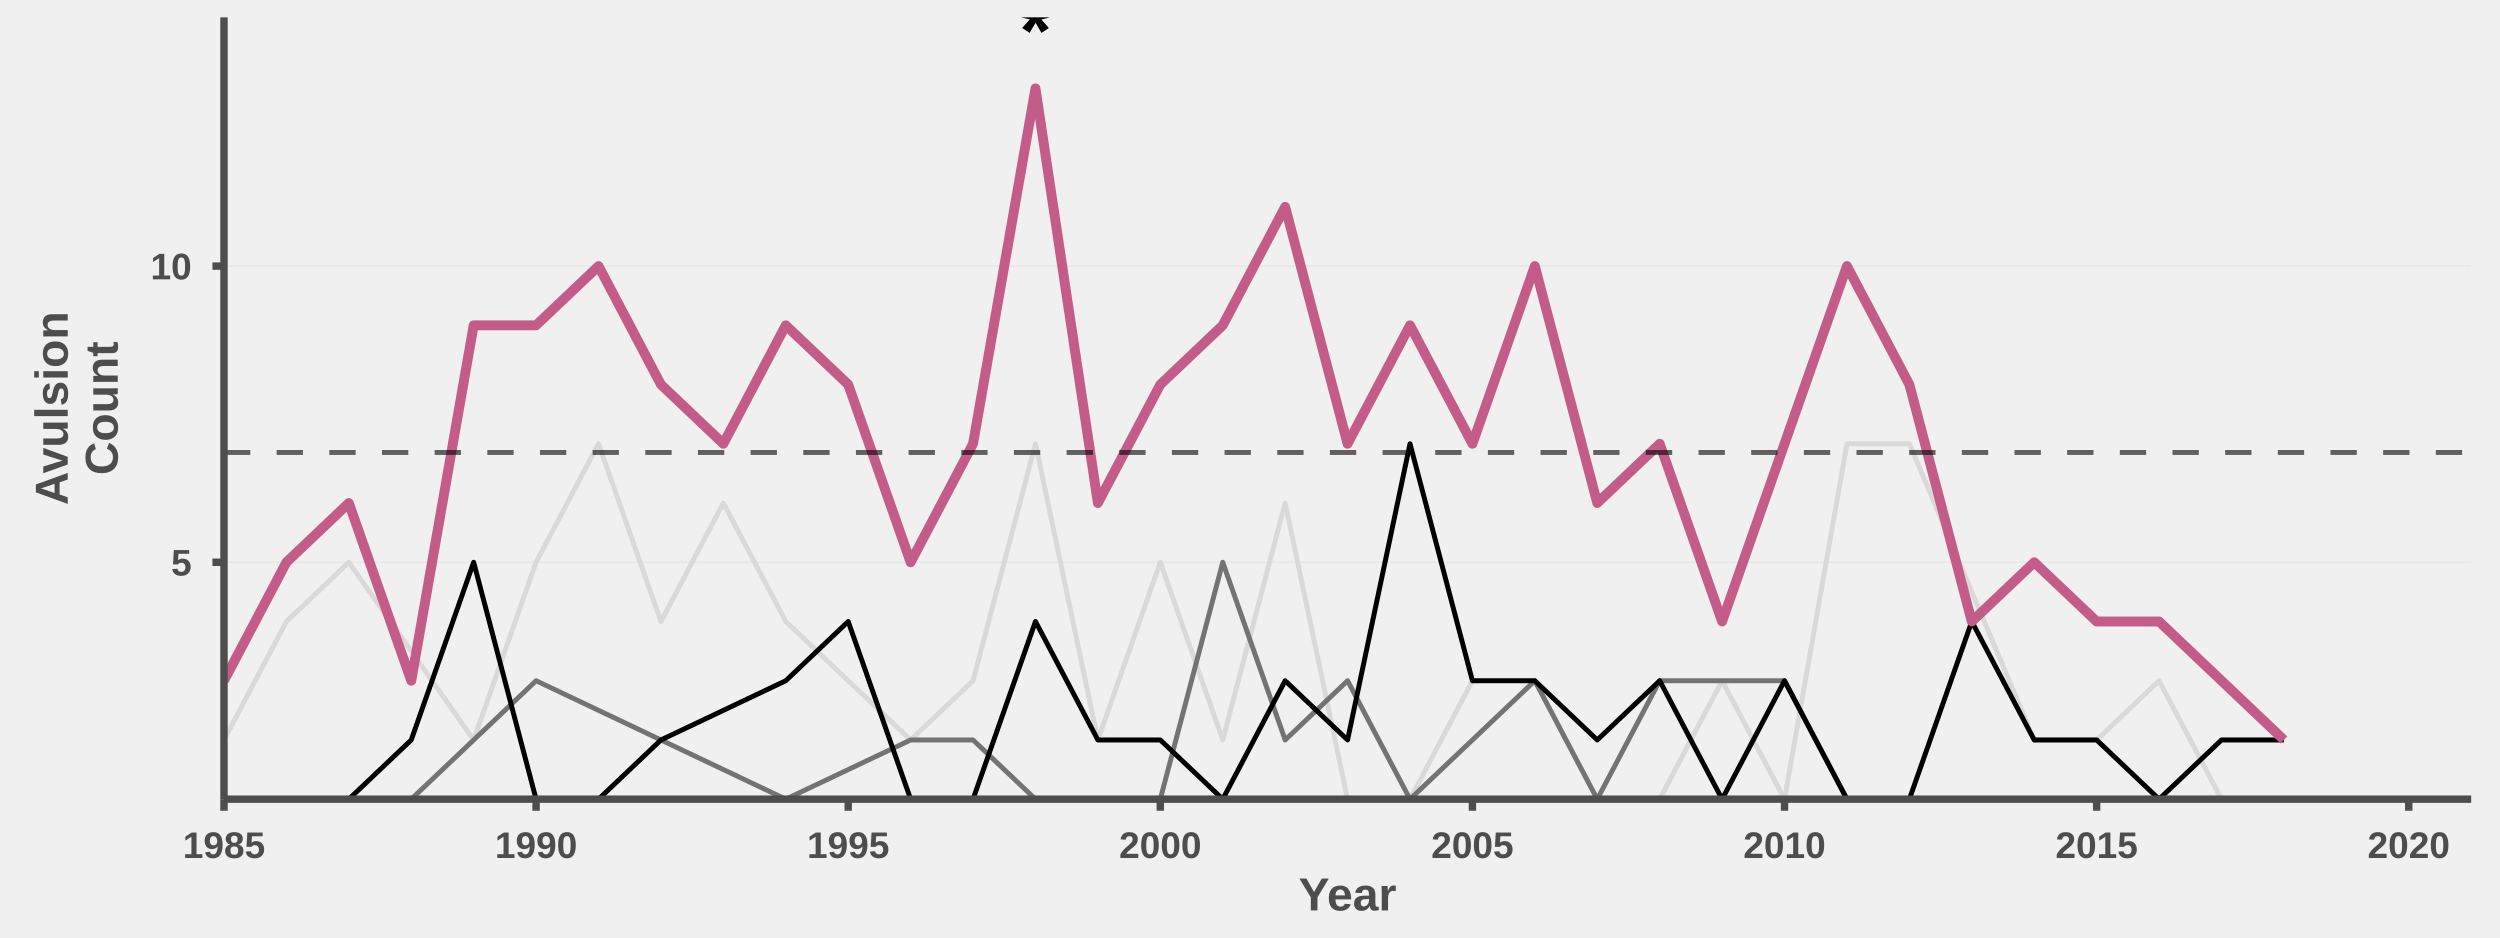
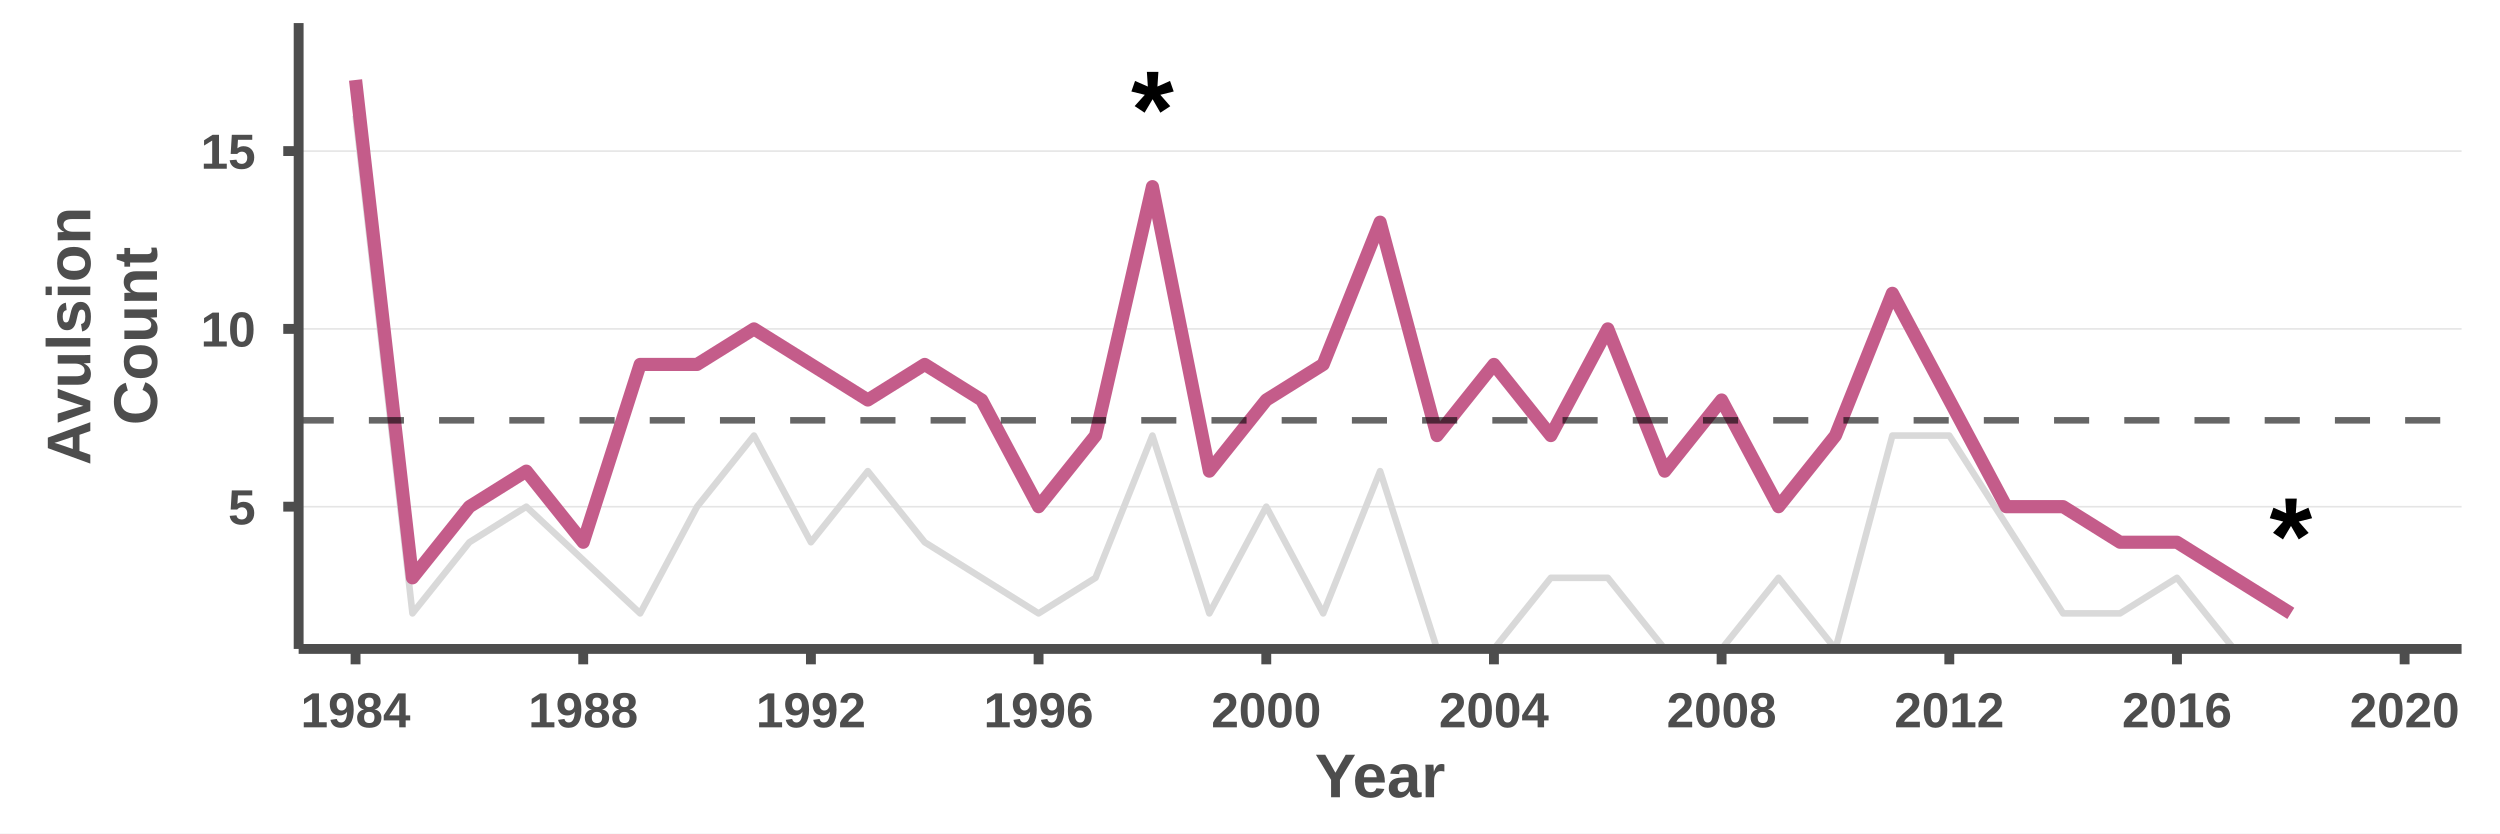
- <svg xmlns="http://www.w3.org/2000/svg" width="864.00pt" height="324.00pt" viewBox="0 0 864.00 324.00">
+ <svg xmlns="http://www.w3.org/2000/svg" width="648.00pt" height="216.00pt" viewBox="0 0 648.00 216.00">
  <g class="svglite">
    <defs>
      <style type="text/css">
    .svglite line, .svglite polyline, .svglite polygon, .svglite path, .svglite rect, .svglite circle {
      fill: none;
      stroke: #000000;
      stroke-linecap: round;
      stroke-linejoin: round;
      stroke-miterlimit: 10.00;
    }
    .svglite text {
      white-space: pre;
    }
    .svglite g.glyphgroup path {
      fill: inherit;
      stroke: none;
    }
  </style>
    </defs>
-     <rect width="100%" height="100%" style="stroke: none; fill: none;" />
+     <rect width="100%" height="100%" style="stroke: none; fill: #FFFFFF;" />
    <defs>
-       <clipPath id="cpMC4wMHw4NjQuMDB8MC4wMHwzMjQuMDA=">
-         <rect x="0.00" y="0.00" width="864.00" height="324.00" />
+       <clipPath id="cpMC4wMHw2NDguMDB8MC4wMHwyMTYuMDA=">
+         <rect x="0.00" y="0.00" width="648.00" height="216.00" />
      </clipPath>
    </defs>
-     <g clip-path="url(#cpMC4wMHw4NjQuMDB8MC4wMHwzMjQuMDA=)">
-       <rect x="0.00" y="0.00" width="864.00" height="324.00" style="stroke-width: 1.55; stroke: none;" />
+     <g clip-path="url(#cpMC4wMHw2NDguMDB8MC4wMHwyMTYuMDA=)">
+       <rect x="0.00" y="0.00" width="648.00" height="216.00" style="stroke-width: 1.55; stroke: none; fill: #FFFFFF;" />
    </g>
    <defs>
-       <clipPath id="cpNzcuNDF8ODU0LjA0fDUuOTh8Mjc2LjIw">
-         <rect x="77.41" y="5.98" width="776.63" height="270.23" />
+       <clipPath id="cpNzcuNDF8NjM4LjA0fDUuOTh8MTY4LjIw">
+         <rect x="77.41" y="5.98" width="560.63" height="162.23" />
      </clipPath>
    </defs>
-     <g clip-path="url(#cpNzcuNDF8ODU0LjA0fDUuOTh8Mjc2LjIw)">
-       <polyline points="77.41,194.32 854.04,194.32 " style="stroke-width: 0.43; stroke: #E5E5E5; stroke-linecap: butt;" />
-       <polyline points="77.41,91.96 854.04,91.96 " style="stroke-width: 0.43; stroke: #E5E5E5; stroke-linecap: butt;" />
-       <polyline points="77.41,255.73 98.98,214.79 120.55,194.32 163.70,255.73 185.27,194.32 206.85,153.37 228.42,214.79 249.99,173.85 271.56,214.79 293.14,235.26 314.71,255.73 336.28,235.26 357.86,153.37 379.43,255.73 401.00,194.32 422.58,255.73 444.15,173.85 465.72,276.20 487.30,276.20 508.87,235.26 530.44,235.26 552.01,276.20 573.59,276.20 595.16,235.26 616.73,276.20 638.31,153.37 659.88,153.37 703.03,255.73 724.60,255.73 746.17,235.26 767.75,276.20 " style="stroke-width: 1.71; stroke: #D9D9D9; stroke-linecap: butt;" />
-       <polyline points="142.13,276.20 185.27,235.26 228.42,255.73 271.56,276.20 314.71,255.73 336.28,255.73 357.86,276.20 379.43,276.20 401.00,276.20 422.58,194.32 444.15,255.73 465.72,235.26 487.30,276.20 530.44,235.26 552.01,276.20 573.59,235.26 616.73,235.26 638.31,276.20 " style="stroke-width: 1.71; stroke: #737373; stroke-linecap: butt;" />
-       <polyline points="77.41,276.20 120.55,276.20 142.13,255.73 163.70,194.32 185.27,276.20 206.85,276.20 228.42,255.73 271.56,235.26 293.14,214.79 314.71,276.20 336.28,276.20 357.86,214.79 379.43,255.73 401.00,255.73 422.58,276.20 444.15,235.26 465.72,255.73 487.30,153.37 508.87,235.26 530.44,235.26 552.01,255.73 573.59,235.26 595.16,276.20 616.73,235.26 638.31,276.20 659.88,276.20 681.45,214.79 703.03,255.73 724.60,255.73 746.17,276.20 767.75,255.73 789.32,255.73 " style="stroke-width: 1.71; stroke-linecap: butt;" />
-       <polyline points="77.41,235.26 98.98,194.32 120.55,173.85 142.13,235.26 163.70,112.43 185.27,112.43 206.85,91.96 228.42,132.90 249.99,153.37 271.56,112.43 293.14,132.90 314.71,194.32 336.28,153.37 357.86,30.54 379.43,173.85 401.00,132.90 422.58,112.43 444.15,71.49 465.72,153.37 487.30,112.43 508.87,153.37 530.44,91.96 552.01,173.85 573.59,153.37 595.16,214.79 616.73,153.37 638.31,91.96 659.88,132.90 681.45,214.79 703.03,194.32 724.60,214.79 746.17,214.79 767.75,235.26 789.32,255.73 " style="stroke-width: 3.41; stroke: #C45C8A; stroke-linecap: butt;" />
-       <line x1="77.41" y1="156.38" x2="854.04" y2="156.38" style="stroke-width: 1.71; stroke: #000000; stroke-opacity: 0.60; stroke-dasharray: 9.10,9.10; stroke-linecap: butt;" />
-       <text x="357.86" y="20.36" text-anchor="middle" style="font-size: 28.45px; font-weight: bold; font-family: &quot;Arial&quot;;" textLength="11.06px" lengthAdjust="spacingAndGlyphs">*</text>
+     <g clip-path="url(#cpNzcuNDF8NjM4LjA0fDUuOTh8MTY4LjIw)">
+       <polyline points="77.41,131.33 638.04,131.33 " style="stroke-width: 0.43; stroke: #E5E5E5; stroke-linecap: butt;" />
+       <polyline points="77.41,85.25 638.04,85.25 " style="stroke-width: 0.43; stroke: #E5E5E5; stroke-linecap: butt;" />
+       <polyline points="77.41,39.16 638.04,39.16 " style="stroke-width: 0.43; stroke: #E5E5E5; stroke-linecap: butt;" />
+       <polyline points="92.16,29.94 106.91,158.99 121.67,140.55 136.42,131.33 165.93,158.99 180.68,131.33 195.43,112.90 210.19,140.55 224.94,122.12 239.69,140.55 254.45,149.77 269.20,158.99 283.96,149.77 298.71,112.90 313.46,158.99 328.22,131.33 342.97,158.99 357.72,122.12 372.48,168.20 387.23,168.20 401.98,149.77 416.74,149.77 431.49,168.20 446.24,168.20 461.00,149.77 475.75,168.20 490.50,112.90 505.26,112.90 534.76,158.99 549.52,158.99 564.27,149.77 579.02,168.20 " style="stroke-width: 1.71; stroke: #D9D9D9; stroke-linecap: butt;" />
+       <polyline points="92.16,20.73 106.91,149.77 121.67,131.33 136.42,122.12 151.17,140.55 165.93,94.46 180.68,94.46 195.43,85.25 210.19,94.46 224.94,103.68 239.69,94.46 254.45,103.68 269.20,131.33 283.96,112.90 298.71,48.38 313.46,122.12 328.22,103.68 342.97,94.46 357.72,57.59 372.48,112.90 387.23,94.46 401.98,112.90 416.74,85.25 431.49,122.12 446.24,103.68 461.00,131.33 475.75,112.90 490.50,76.03 505.26,103.68 520.01,131.33 534.76,131.33 549.52,140.55 564.27,140.55 579.02,149.77 593.78,158.99 " style="stroke-width: 3.41; stroke: #C45C8A; stroke-linecap: butt;" />
+       <line x1="77.41" y1="108.95" x2="638.04" y2="108.95" style="stroke-width: 1.71; stroke: #000000; stroke-opacity: 0.60; stroke-dasharray: 9.10,9.10; stroke-linecap: butt;" />
+       <text x="92.16" y="10.54" text-anchor="middle" style="font-size: 28.45px; font-weight: bold; font-family: &quot;Arial&quot;;" textLength="22.12px" lengthAdjust="spacingAndGlyphs">**</text>
+       <text x="298.71" y="38.20" text-anchor="middle" style="font-size: 28.45px; font-weight: bold; font-family: &quot;Arial&quot;;" textLength="11.06px" lengthAdjust="spacingAndGlyphs">*</text>
+       <text x="593.78" y="148.81" text-anchor="middle" style="font-size: 28.45px; font-weight: bold; font-family: &quot;Arial&quot;;" textLength="11.06px" lengthAdjust="spacingAndGlyphs">*</text>
    </g>
-     <g clip-path="url(#cpMC4wMHw4NjQuMDB8MC4wMHwzMjQuMDA=)">
-       <polyline points="77.41,276.20 77.41,5.98 " style="stroke-width: 2.56; stroke: #4D4D4D; stroke-linecap: butt;" />
-       <text x="66.25" y="198.90" text-anchor="end" style="font-size: 12.80px; font-weight: bold;fill: #4D4D4D; font-family: &quot;Arial&quot;;" textLength="7.11px" lengthAdjust="spacingAndGlyphs">5</text>
-       <text x="66.25" y="96.54" text-anchor="end" style="font-size: 12.80px; font-weight: bold;fill: #4D4D4D; font-family: &quot;Arial&quot;;" textLength="14.22px" lengthAdjust="spacingAndGlyphs">10</text>
-       <polyline points="73.42,194.32 77.41,194.32 " style="stroke-width: 2.56; stroke: #4D4D4D; stroke-linecap: butt;" />
-       <polyline points="73.42,91.96 77.41,91.96 " style="stroke-width: 2.56; stroke: #4D4D4D; stroke-linecap: butt;" />
-       <polyline points="77.41,276.20 854.04,276.20 " style="stroke-width: 2.56; stroke: #4D4D4D; stroke-linecap: butt;" />
-       <polyline points="77.41,280.19 77.41,276.20 " style="stroke-width: 2.56; stroke: #4D4D4D; stroke-linecap: butt;" />
-       <polyline points="185.27,280.19 185.27,276.20 " style="stroke-width: 2.56; stroke: #4D4D4D; stroke-linecap: butt;" />
-       <polyline points="293.14,280.19 293.14,276.20 " style="stroke-width: 2.56; stroke: #4D4D4D; stroke-linecap: butt;" />
-       <polyline points="401.00,280.19 401.00,276.20 " style="stroke-width: 2.56; stroke: #4D4D4D; stroke-linecap: butt;" />
-       <polyline points="508.87,280.19 508.87,276.20 " style="stroke-width: 2.56; stroke: #4D4D4D; stroke-linecap: butt;" />
-       <polyline points="616.73,280.19 616.73,276.20 " style="stroke-width: 2.56; stroke: #4D4D4D; stroke-linecap: butt;" />
-       <polyline points="724.60,280.19 724.60,276.20 " style="stroke-width: 2.56; stroke: #4D4D4D; stroke-linecap: butt;" />
-       <polyline points="832.46,280.19 832.46,276.20 " style="stroke-width: 2.56; stroke: #4D4D4D; stroke-linecap: butt;" />
-       <text x="77.41" y="296.52" text-anchor="middle" style="font-size: 12.80px; font-weight: bold;fill: #4D4D4D; font-family: &quot;Arial&quot;;" textLength="28.44px" lengthAdjust="spacingAndGlyphs">1985</text>
-       <text x="185.27" y="296.52" text-anchor="middle" style="font-size: 12.80px; font-weight: bold;fill: #4D4D4D; font-family: &quot;Arial&quot;;" textLength="28.44px" lengthAdjust="spacingAndGlyphs">1990</text>
-       <text x="293.14" y="296.52" text-anchor="middle" style="font-size: 12.80px; font-weight: bold;fill: #4D4D4D; font-family: &quot;Arial&quot;;" textLength="28.44px" lengthAdjust="spacingAndGlyphs">1995</text>
-       <text x="401.00" y="296.52" text-anchor="middle" style="font-size: 12.80px; font-weight: bold;fill: #4D4D4D; font-family: &quot;Arial&quot;;" textLength="28.44px" lengthAdjust="spacingAndGlyphs">2000</text>
-       <text x="508.87" y="296.52" text-anchor="middle" style="font-size: 12.80px; font-weight: bold;fill: #4D4D4D; font-family: &quot;Arial&quot;;" textLength="28.44px" lengthAdjust="spacingAndGlyphs">2005</text>
-       <text x="616.73" y="296.52" text-anchor="middle" style="font-size: 12.80px; font-weight: bold;fill: #4D4D4D; font-family: &quot;Arial&quot;;" textLength="28.44px" lengthAdjust="spacingAndGlyphs">2010</text>
-       <text x="724.60" y="296.52" text-anchor="middle" style="font-size: 12.80px; font-weight: bold;fill: #4D4D4D; font-family: &quot;Arial&quot;;" textLength="28.44px" lengthAdjust="spacingAndGlyphs">2015</text>
-       <text x="832.46" y="296.52" text-anchor="middle" style="font-size: 12.80px; font-weight: bold;fill: #4D4D4D; font-family: &quot;Arial&quot;;" textLength="28.44px" lengthAdjust="spacingAndGlyphs">2020</text>
-       <text x="465.72" y="314.65" text-anchor="middle" style="font-size: 16.00px; font-weight: bold;fill: #4D4D4D; font-family: &quot;Arial&quot;;" textLength="33.84px" lengthAdjust="spacingAndGlyphs">Year</text>
-       <text transform="translate(23.41,141.09) rotate(-90)" text-anchor="middle" style="font-size: 16.00px; font-weight: bold;fill: #4D4D4D; font-family: &quot;Arial&quot;;" textLength="67.03px" lengthAdjust="spacingAndGlyphs">Avulsion</text>
-       <text transform="translate(40.69,141.09) rotate(-90)" text-anchor="middle" style="font-size: 16.00px; font-weight: bold;fill: #4D4D4D; font-family: &quot;Arial&quot;;" textLength="46.23px" lengthAdjust="spacingAndGlyphs">Count</text>
+     <g clip-path="url(#cpMC4wMHw2NDguMDB8MC4wMHwyMTYuMDA=)">
+       <polyline points="77.41,168.20 77.41,5.98 " style="stroke-width: 2.56; stroke: #4D4D4D; stroke-linecap: butt;" />
+       <text x="66.25" y="135.91" text-anchor="end" style="font-size: 12.80px; font-weight: bold;fill: #4D4D4D; font-family: &quot;Arial&quot;;" textLength="7.11px" lengthAdjust="spacingAndGlyphs">5</text>
+       <text x="66.25" y="89.83" text-anchor="end" style="font-size: 12.80px; font-weight: bold;fill: #4D4D4D; font-family: &quot;Arial&quot;;" textLength="14.22px" lengthAdjust="spacingAndGlyphs">10</text>
+       <text x="66.25" y="43.74" text-anchor="end" style="font-size: 12.80px; font-weight: bold;fill: #4D4D4D; font-family: &quot;Arial&quot;;" textLength="14.22px" lengthAdjust="spacingAndGlyphs">15</text>
+       <polyline points="73.42,131.33 77.41,131.33 " style="stroke-width: 2.56; stroke: #4D4D4D; stroke-linecap: butt;" />
+       <polyline points="73.42,85.25 77.41,85.25 " style="stroke-width: 2.56; stroke: #4D4D4D; stroke-linecap: butt;" />
+       <polyline points="73.42,39.16 77.41,39.16 " style="stroke-width: 2.56; stroke: #4D4D4D; stroke-linecap: butt;" />
+       <polyline points="77.41,168.20 638.04,168.20 " style="stroke-width: 2.56; stroke: #4D4D4D; stroke-linecap: butt;" />
+       <polyline points="92.16,172.19 92.16,168.20 " style="stroke-width: 2.56; stroke: #4D4D4D; stroke-linecap: butt;" />
+       <polyline points="151.17,172.19 151.17,168.20 " style="stroke-width: 2.56; stroke: #4D4D4D; stroke-linecap: butt;" />
+       <polyline points="210.19,172.19 210.19,168.20 " style="stroke-width: 2.56; stroke: #4D4D4D; stroke-linecap: butt;" />
+       <polyline points="269.20,172.19 269.20,168.20 " style="stroke-width: 2.56; stroke: #4D4D4D; stroke-linecap: butt;" />
+       <polyline points="328.22,172.19 328.22,168.20 " style="stroke-width: 2.56; stroke: #4D4D4D; stroke-linecap: butt;" />
+       <polyline points="387.23,172.19 387.23,168.20 " style="stroke-width: 2.56; stroke: #4D4D4D; stroke-linecap: butt;" />
+       <polyline points="446.24,172.19 446.24,168.20 " style="stroke-width: 2.56; stroke: #4D4D4D; stroke-linecap: butt;" />
+       <polyline points="505.26,172.19 505.26,168.20 " style="stroke-width: 2.56; stroke: #4D4D4D; stroke-linecap: butt;" />
+       <polyline points="564.27,172.19 564.27,168.20 " style="stroke-width: 2.56; stroke: #4D4D4D; stroke-linecap: butt;" />
+       <polyline points="623.28,172.19 623.28,168.20 " style="stroke-width: 2.56; stroke: #4D4D4D; stroke-linecap: butt;" />
+       <text x="92.16" y="188.52" text-anchor="middle" style="font-size: 12.80px; font-weight: bold;fill: #4D4D4D; font-family: &quot;Arial&quot;;" textLength="28.44px" lengthAdjust="spacingAndGlyphs">1984</text>
+       <text x="151.17" y="188.52" text-anchor="middle" style="font-size: 12.80px; font-weight: bold;fill: #4D4D4D; font-family: &quot;Arial&quot;;" textLength="28.44px" lengthAdjust="spacingAndGlyphs">1988</text>
+       <text x="210.19" y="188.52" text-anchor="middle" style="font-size: 12.80px; font-weight: bold;fill: #4D4D4D; font-family: &quot;Arial&quot;;" textLength="28.44px" lengthAdjust="spacingAndGlyphs">1992</text>
+       <text x="269.20" y="188.52" text-anchor="middle" style="font-size: 12.80px; font-weight: bold;fill: #4D4D4D; font-family: &quot;Arial&quot;;" textLength="28.44px" lengthAdjust="spacingAndGlyphs">1996</text>
+       <text x="328.22" y="188.52" text-anchor="middle" style="font-size: 12.80px; font-weight: bold;fill: #4D4D4D; font-family: &quot;Arial&quot;;" textLength="28.44px" lengthAdjust="spacingAndGlyphs">2000</text>
+       <text x="387.23" y="188.52" text-anchor="middle" style="font-size: 12.80px; font-weight: bold;fill: #4D4D4D; font-family: &quot;Arial&quot;;" textLength="28.44px" lengthAdjust="spacingAndGlyphs">2004</text>
+       <text x="446.24" y="188.52" text-anchor="middle" style="font-size: 12.80px; font-weight: bold;fill: #4D4D4D; font-family: &quot;Arial&quot;;" textLength="28.44px" lengthAdjust="spacingAndGlyphs">2008</text>
+       <text x="505.26" y="188.52" text-anchor="middle" style="font-size: 12.80px; font-weight: bold;fill: #4D4D4D; font-family: &quot;Arial&quot;;" textLength="28.44px" lengthAdjust="spacingAndGlyphs">2012</text>
+       <text x="564.27" y="188.52" text-anchor="middle" style="font-size: 12.80px; font-weight: bold;fill: #4D4D4D; font-family: &quot;Arial&quot;;" textLength="28.44px" lengthAdjust="spacingAndGlyphs">2016</text>
+       <text x="623.28" y="188.52" text-anchor="middle" style="font-size: 12.80px; font-weight: bold;fill: #4D4D4D; font-family: &quot;Arial&quot;;" textLength="28.44px" lengthAdjust="spacingAndGlyphs">2020</text>
+       <text x="357.72" y="206.65" text-anchor="middle" style="font-size: 16.00px; font-weight: bold;fill: #4D4D4D; font-family: &quot;Arial&quot;;" textLength="33.84px" lengthAdjust="spacingAndGlyphs">Year</text>
+       <text transform="translate(23.41,87.09) rotate(-90)" text-anchor="middle" style="font-size: 16.00px; font-weight: bold;fill: #4D4D4D; font-family: &quot;Arial&quot;;" textLength="67.03px" lengthAdjust="spacingAndGlyphs">Avulsion</text>
+       <text transform="translate(40.69,87.09) rotate(-90)" text-anchor="middle" style="font-size: 16.00px; font-weight: bold;fill: #4D4D4D; font-family: &quot;Arial&quot;;" textLength="46.23px" lengthAdjust="spacingAndGlyphs">Count</text>
    </g>
  </g>
</svg>
